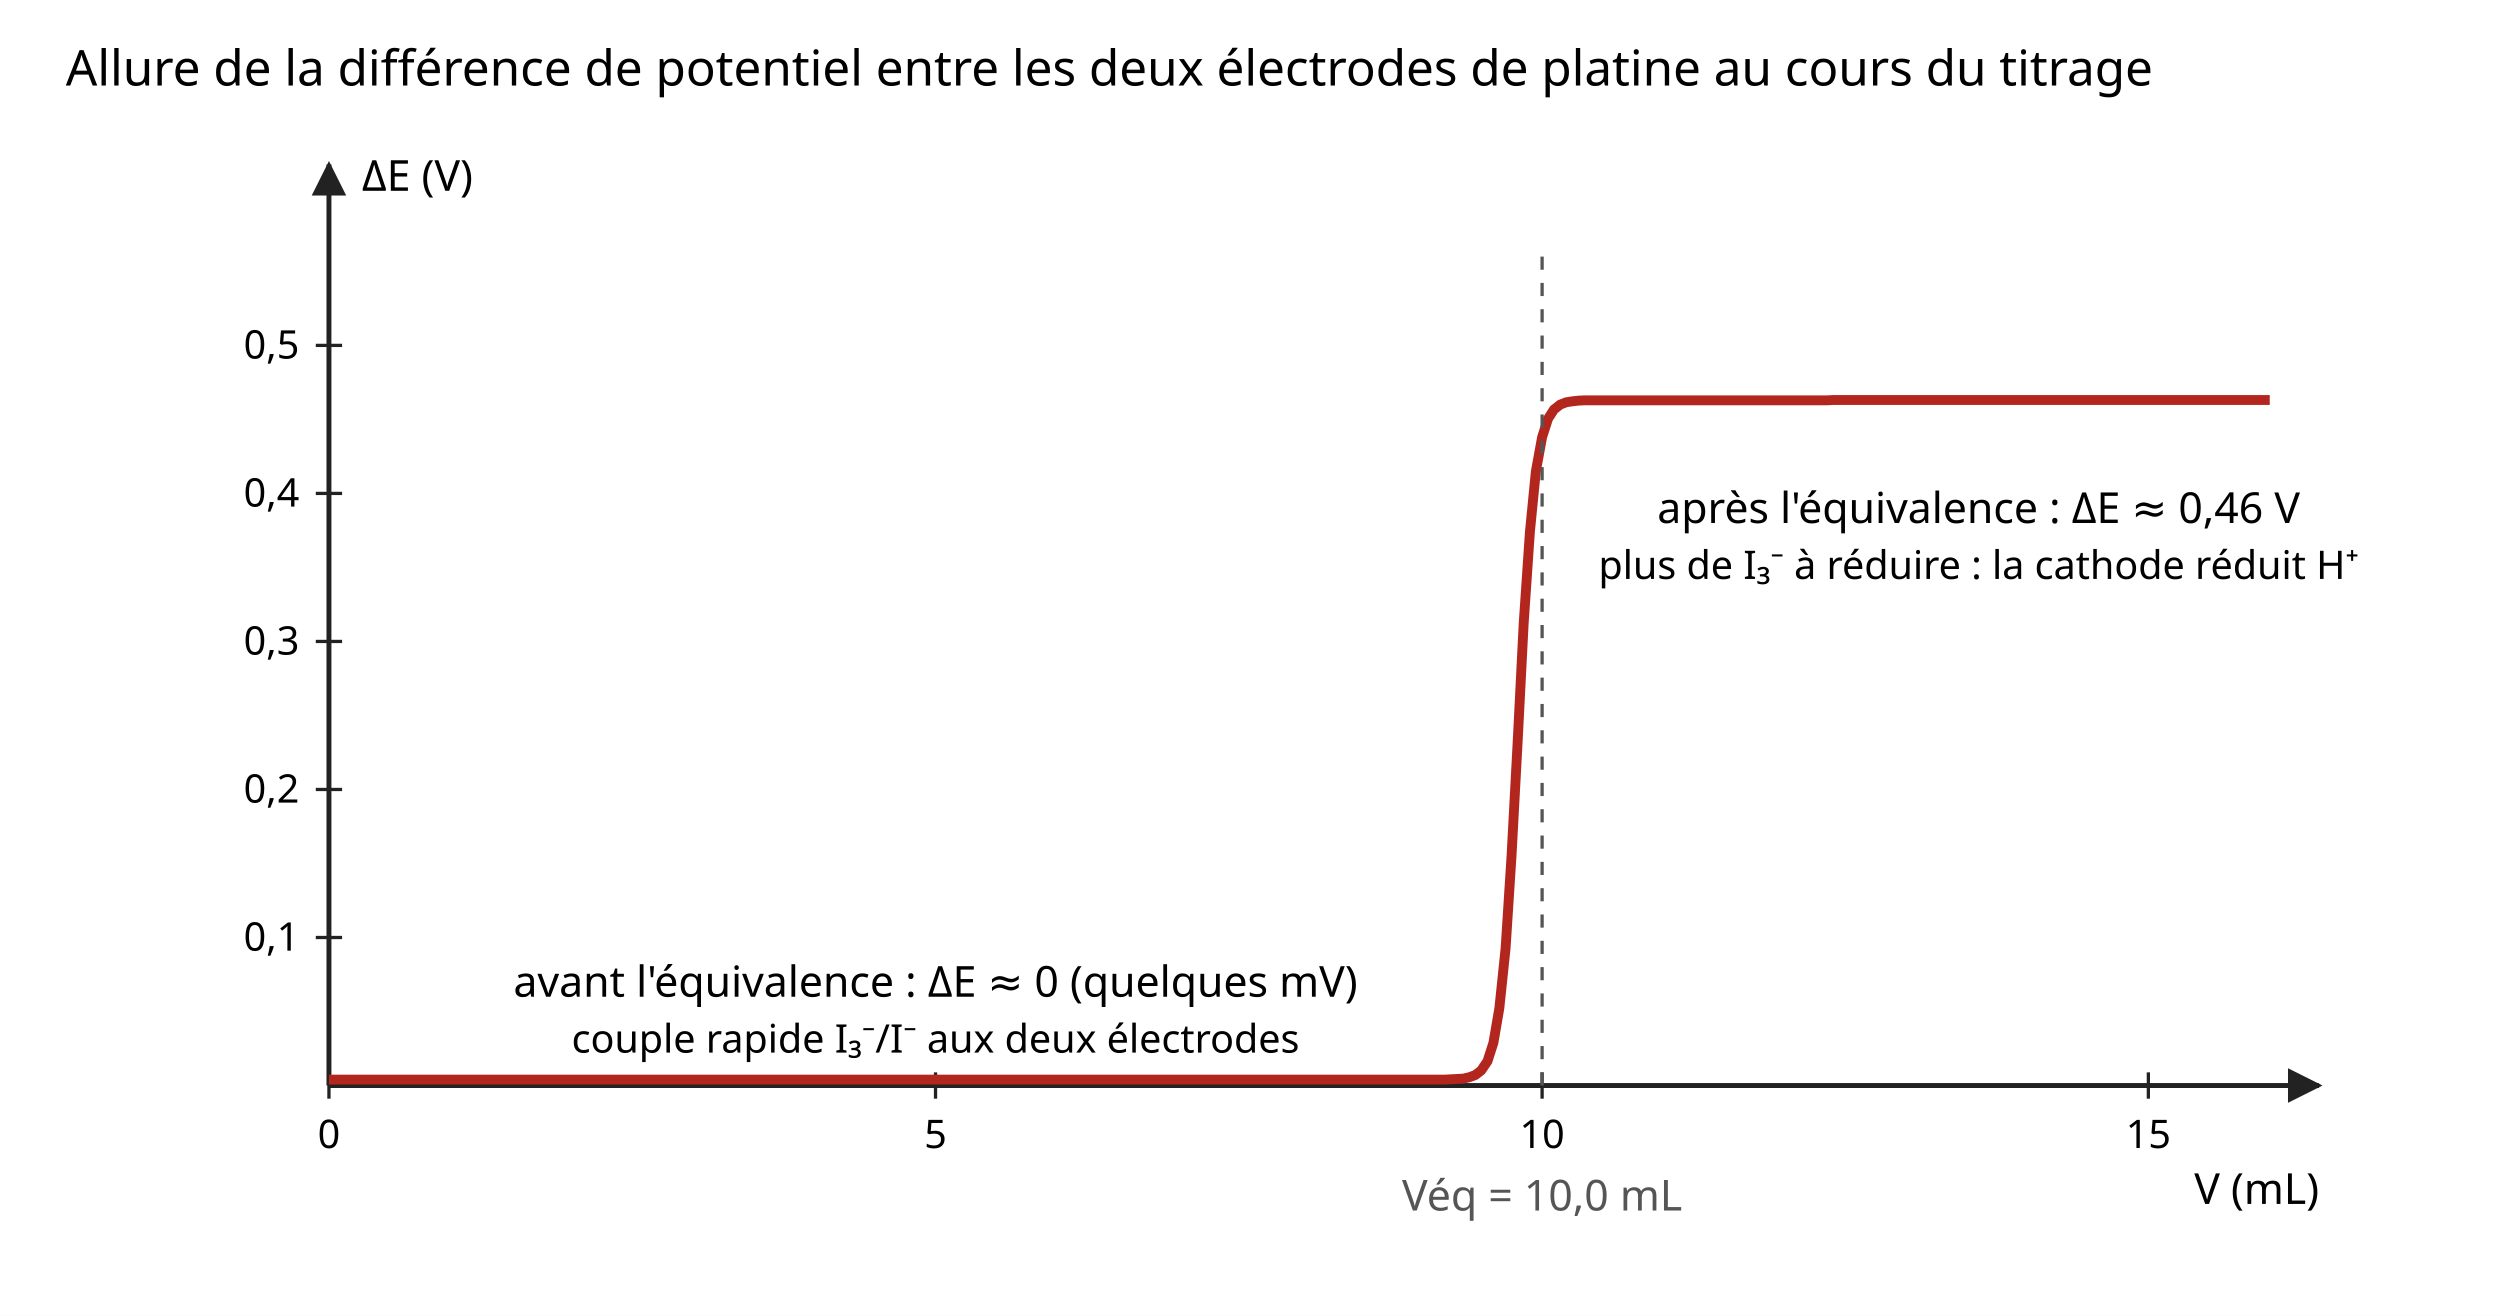
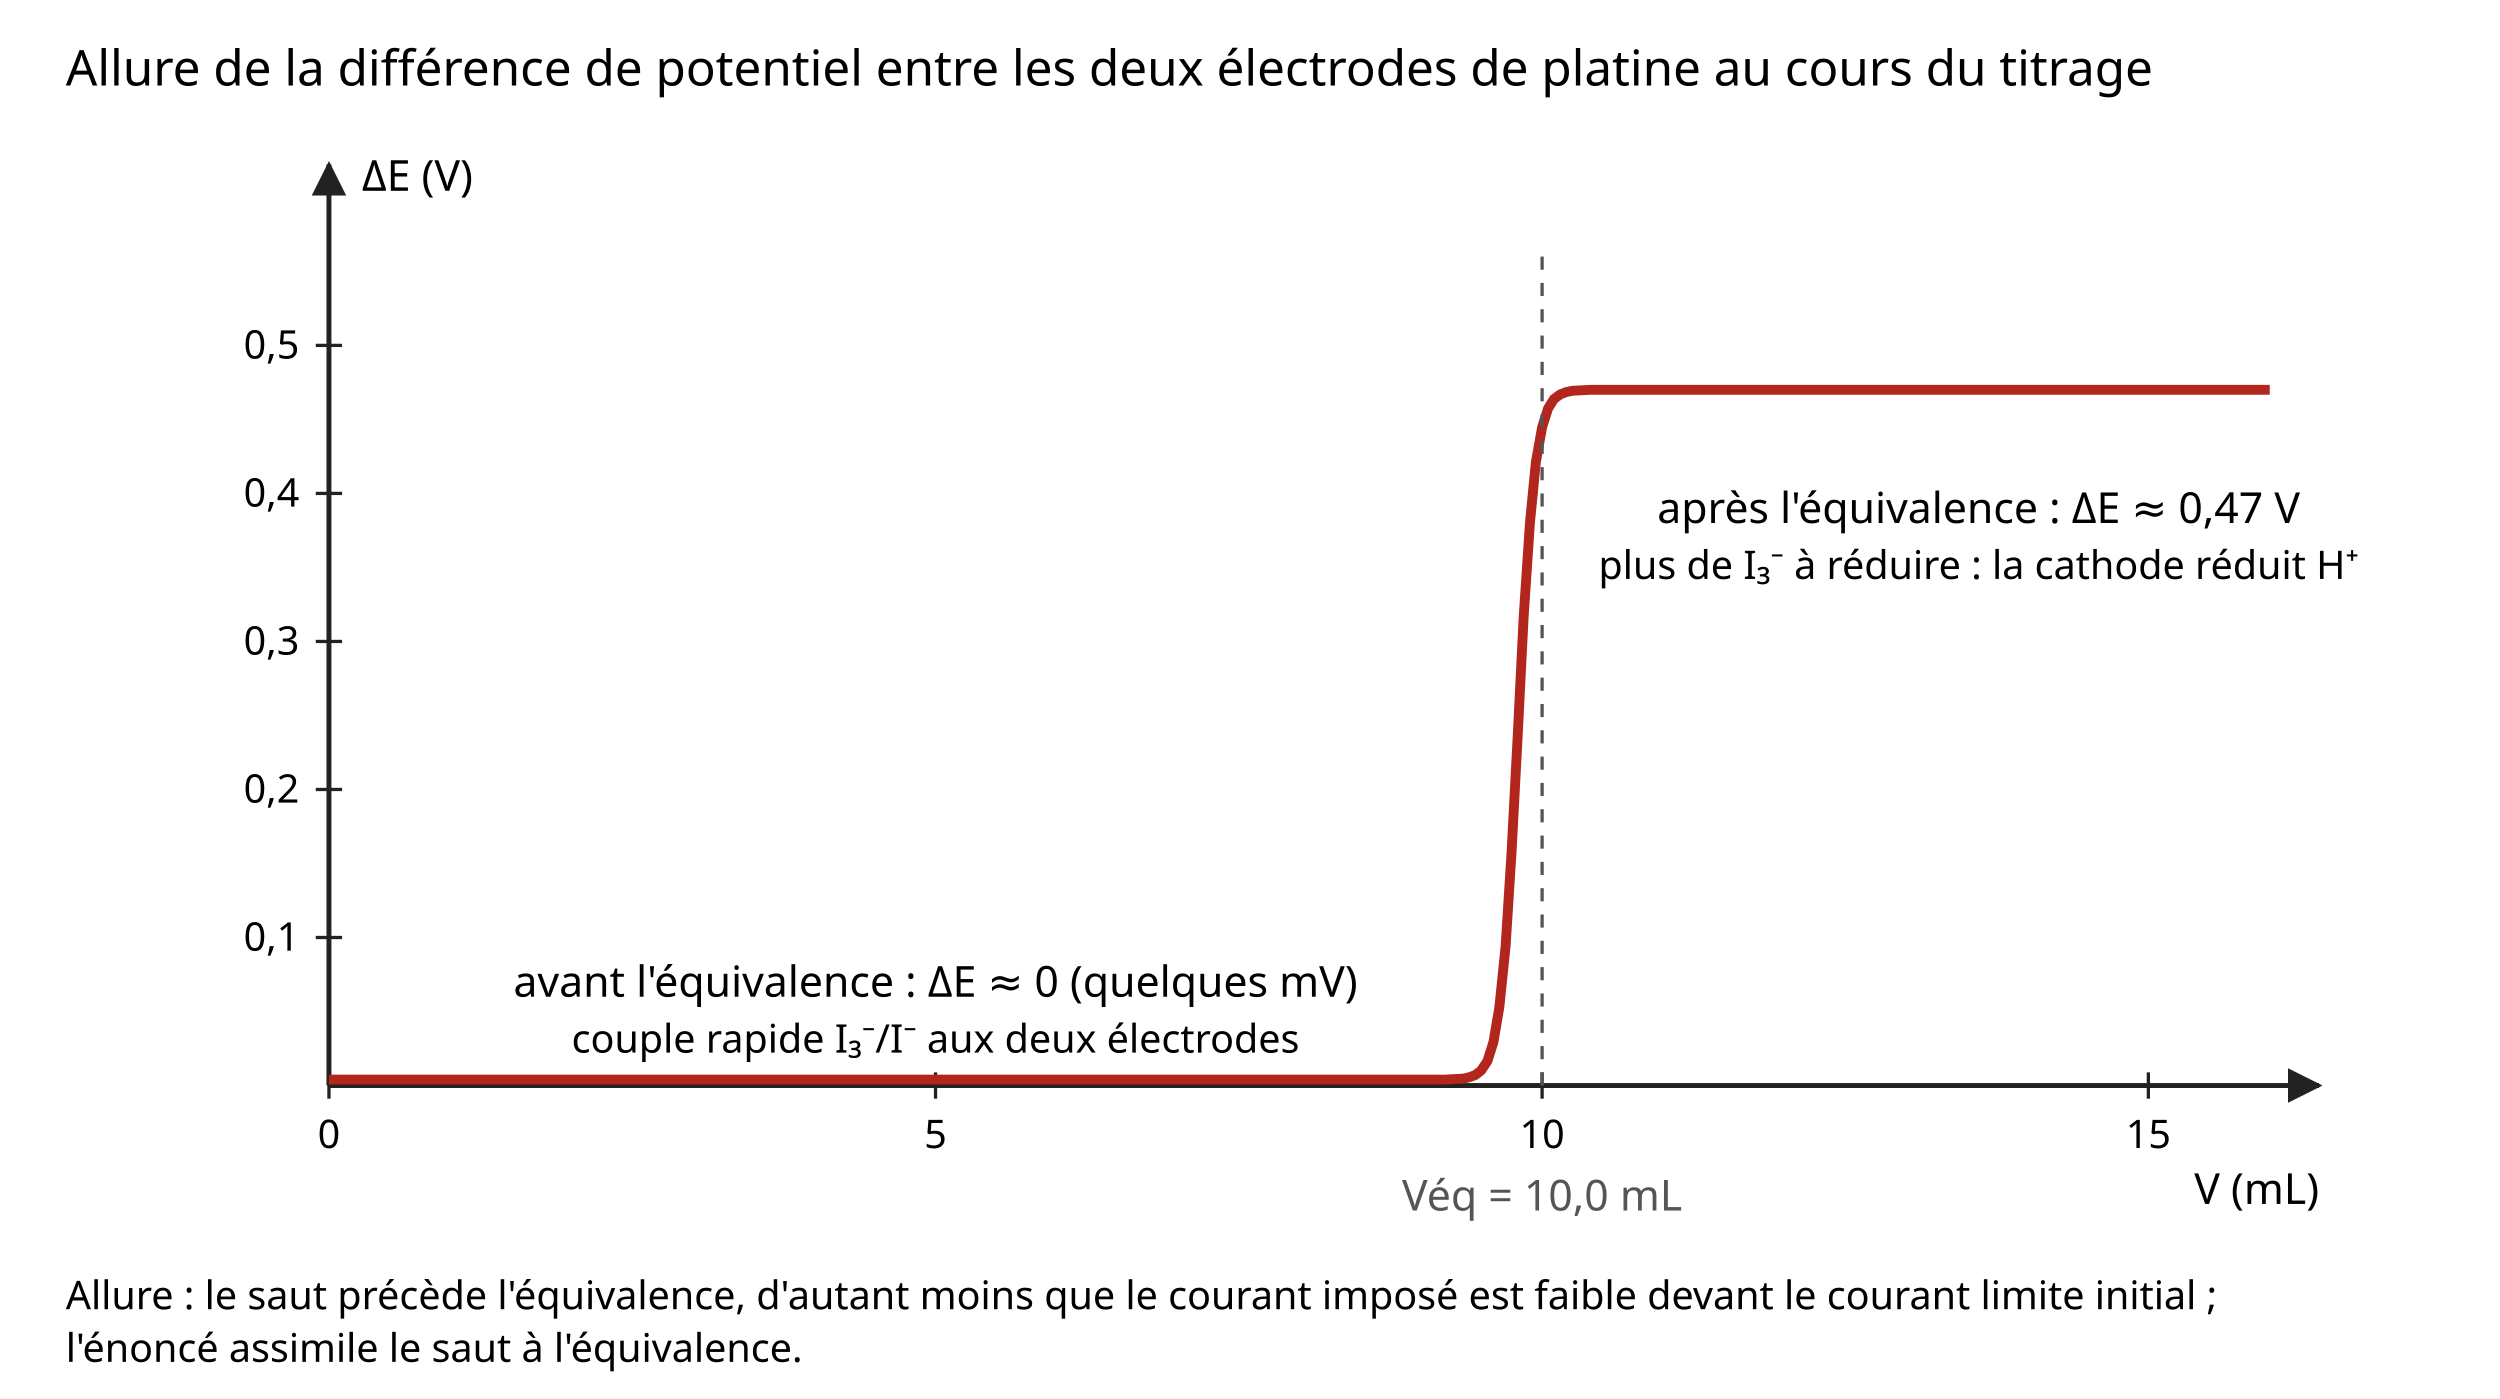
- <svg xmlns="http://www.w3.org/2000/svg" viewBox="0 0 760 400" width="760" height="400" font-family="sans-serif" font-size="14">
+ <svg xmlns="http://www.w3.org/2000/svg" viewBox="0 0 760 425" width="760" height="425" font-family="sans-serif" font-size="14">
  <rect width="100%" height="100%" fill="white" />
  <defs>
    <marker id="fl" viewBox="0 0 10 10" refX="9" refY="5" markerWidth="7" markerHeight="7" orient="auto-start-reverse">
      <path d="M0,0 L10,5 L0,10 Z" fill="#222" />
    </marker>
    <marker id="flr" viewBox="0 0 10 10" refX="9" refY="5" markerWidth="7" markerHeight="7" orient="auto-start-reverse">
      <path d="M0,0 L10,5 L0,10 Z" fill="#b3261e" />
    </marker>
    <marker id="flb" viewBox="0 0 10 10" refX="9" refY="5" markerWidth="7" markerHeight="7" orient="auto-start-reverse">
      <path d="M0,0 L10,5 L0,10 Z" fill="#1a5fb4" />
    </marker>
  </defs>
  <text x="20.0" y="26.0" font-size="15">Allure de la différence de potentiel entre les deux électrodes de platine au cours du titrage</text>
  <line x1="100.0" y1="330.0" x2="705.0" y2="330.0" stroke="#222" stroke-width="1.5" marker-end="url(#fl)" />
  <line x1="100.0" y1="330.0" x2="100.0" y2="50.0" stroke="#222" stroke-width="1.5" marker-end="url(#fl)" />
  <text x="705.0" y="366.0" text-anchor="end" font-size="13">V (mL)</text>
  <text x="110.0" y="58.0" font-size="13">ΔE (V)</text>
  <line x1="100.0" y1="326.0" x2="100.0" y2="334.0" stroke="#222" stroke-width="1" />
  <text x="100.0" y="349.0" text-anchor="middle" font-size="12">0</text>
  <line x1="284.4" y1="326.0" x2="284.4" y2="334.0" stroke="#222" stroke-width="1" />
  <text x="284.4" y="349.0" text-anchor="middle" font-size="12">5</text>
  <line x1="468.8" y1="326.0" x2="468.8" y2="334.0" stroke="#222" stroke-width="1" />
  <text x="468.8" y="349.0" text-anchor="middle" font-size="12">10</text>
  <line x1="653.1" y1="326.0" x2="653.1" y2="334.0" stroke="#222" stroke-width="1" />
  <text x="653.1" y="349.0" text-anchor="middle" font-size="12">15</text>
  <line x1="96.0" y1="285.0" x2="104.0" y2="285.0" stroke="#222" stroke-width="1" />
  <text x="91.0" y="289.0" text-anchor="end" font-size="12">0,1</text>
  <line x1="96.0" y1="240.0" x2="104.0" y2="240.0" stroke="#222" stroke-width="1" />
  <text x="91.0" y="244.0" text-anchor="end" font-size="12">0,2</text>
  <line x1="96.0" y1="195.0" x2="104.0" y2="195.0" stroke="#222" stroke-width="1" />
  <text x="91.0" y="199.0" text-anchor="end" font-size="12">0,3</text>
  <line x1="96.0" y1="150.0" x2="104.0" y2="150.0" stroke="#222" stroke-width="1" />
  <text x="91.0" y="154.0" text-anchor="end" font-size="12">0,4</text>
  <line x1="96.0" y1="105.0" x2="104.0" y2="105.0" stroke="#222" stroke-width="1" />
  <text x="91.0" y="109.0" text-anchor="end" font-size="12">0,5</text>
-   <polyline points="100.0,328.2 101.8,328.2 103.7,328.2 105.5,328.2 107.4,328.2 109.2,328.2 111.1,328.2 112.9,328.2 114.8,328.2 116.6,328.2 118.4,328.2 120.3,328.2 122.1,328.2 124.0,328.2 125.8,328.2 127.7,328.2 129.5,328.2 131.3,328.2 133.2,328.2 135.0,328.2 136.9,328.2 138.7,328.2 140.6,328.2 142.4,328.2 144.2,328.2 146.1,328.2 147.9,328.2 149.8,328.2 151.6,328.2 153.5,328.2 155.3,328.2 157.2,328.2 159.0,328.2 160.8,328.2 162.7,328.2 164.5,328.2 166.4,328.2 168.2,328.2 170.1,328.2 171.9,328.2 173.8,328.2 175.6,328.2 177.4,328.2 179.3,328.2 181.1,328.2 183.0,328.2 184.8,328.2 186.7,328.2 188.5,328.2 190.3,328.2 192.2,328.2 194.0,328.2 195.9,328.2 197.7,328.2 199.6,328.2 201.4,328.2 203.2,328.2 205.1,328.2 206.9,328.2 208.8,328.2 210.6,328.2 212.5,328.2 214.3,328.2 216.2,328.2 218.0,328.2 219.8,328.2 221.7,328.2 223.5,328.2 225.4,328.2 227.2,328.2 229.1,328.2 230.9,328.2 232.7,328.2 234.6,328.2 236.4,328.2 238.3,328.2 240.1,328.2 242.0,328.2 243.8,328.2 245.7,328.2 247.5,328.2 249.3,328.2 251.2,328.2 253.0,328.2 254.9,328.2 256.7,328.2 258.6,328.2 260.4,328.2 262.2,328.2 264.1,328.2 265.9,328.2 267.8,328.2 269.6,328.2 271.5,328.2 273.3,328.2 275.2,328.2 277.0,328.2 278.8,328.2 280.7,328.2 282.5,328.2 284.4,328.2 286.2,328.2 288.1,328.2 289.9,328.2 291.7,328.2 293.6,328.2 295.4,328.2 297.3,328.2 299.1,328.2 301.0,328.2 302.8,328.2 304.7,328.2 306.5,328.2 308.3,328.2 310.2,328.2 312.0,328.2 313.9,328.2 315.7,328.2 317.6,328.2 319.4,328.2 321.2,328.2 323.1,328.2 324.9,328.2 326.8,328.2 328.6,328.2 330.5,328.2 332.3,328.2 334.2,328.2 336.0,328.2 337.8,328.2 339.7,328.2 341.5,328.2 343.4,328.2 345.2,328.2 347.1,328.2 348.9,328.2 350.7,328.2 352.6,328.2 354.4,328.2 356.3,328.2 358.1,328.2 360.0,328.2 361.8,328.2 363.7,328.2 365.5,328.2 367.3,328.2 369.2,328.2 371.0,328.2 372.9,328.2 374.7,328.2 376.6,328.2 378.4,328.2 380.2,328.2 382.1,328.2 383.9,328.2 385.8,328.2 387.6,328.2 389.5,328.2 391.3,328.2 393.2,328.2 395.0,328.2 396.8,328.2 398.7,328.2 400.5,328.2 402.4,328.2 404.2,328.2 406.1,328.2 407.9,328.2 409.7,328.2 411.6,328.2 413.4,328.2 415.3,328.2 417.1,328.2 419.0,328.2 420.8,328.2 422.7,328.2 424.5,328.2 426.3,328.2 428.2,328.2 430.0,328.2 431.9,328.2 433.7,328.2 435.6,328.2 437.4,328.2 439.2,328.2 441.1,328.1 442.9,328.0 444.8,327.9 446.6,327.5 448.5,326.8 450.3,325.4 452.2,322.6 454.0,317.0 455.8,306.5 457.7,288.3 459.5,260.3 461.4,224.9 463.2,189.5 465.1,161.6 466.9,143.3 468.8,132.9 470.6,127.3 472.4,124.5 474.3,123.0 476.1,122.3 478.0,122.0 479.8,121.8 481.7,121.7 483.5,121.7 485.3,121.7 487.2,121.7 489.0,121.7 490.9,121.7 492.7,121.7 494.6,121.7 496.4,121.7 498.3,121.7 500.1,121.7 501.9,121.7 503.8,121.7 505.6,121.7 507.5,121.7 509.3,121.7 511.2,121.7 513.0,121.7 514.8,121.7 516.7,121.7 518.5,121.7 520.4,121.7 522.2,121.7 524.1,121.7 525.9,121.7 527.8,121.7 529.6,121.7 531.4,121.7 533.3,121.7 535.1,121.7 537.0,121.7 538.8,121.7 540.7,121.7 542.5,121.7 544.3,121.7 546.2,121.7 548.0,121.7 549.9,121.7 551.7,121.7 553.6,121.7 555.4,121.7 557.3,121.6 559.1,121.6 560.9,121.6 562.8,121.6 564.6,121.6 566.5,121.6 568.3,121.6 570.2,121.6 572.0,121.6 573.8,121.6 575.7,121.6 577.5,121.6 579.4,121.6 581.2,121.6 583.1,121.6 584.9,121.6 586.8,121.6 588.6,121.6 590.4,121.6 592.3,121.6 594.1,121.6 596.0,121.6 597.8,121.6 599.7,121.6 601.5,121.6 603.3,121.6 605.2,121.6 607.0,121.6 608.9,121.6 610.7,121.6 612.6,121.6 614.4,121.6 616.3,121.6 618.1,121.6 619.9,121.6 621.8,121.6 623.6,121.6 625.5,121.6 627.3,121.6 629.2,121.6 631.0,121.6 632.8,121.6 634.7,121.6 636.5,121.6 638.4,121.6 640.2,121.6 642.1,121.6 643.9,121.6 645.8,121.6 647.6,121.6 649.4,121.6 651.3,121.6 653.1,121.6 655.0,121.6 656.8,121.6 658.7,121.6 660.5,121.6 662.3,121.6 664.2,121.6 666.0,121.6 667.9,121.6 669.7,121.6 671.6,121.6 673.4,121.6 675.3,121.6 677.1,121.6 678.9,121.6 680.8,121.6 682.6,121.6 684.5,121.6 686.3,121.6 688.2,121.6 690.0,121.6" fill="none" stroke="#b3261e" stroke-width="3" />
+   <polyline points="100.0,328.2 101.8,328.2 103.7,328.2 105.5,328.2 107.4,328.2 109.2,328.2 111.1,328.2 112.9,328.2 114.8,328.2 116.6,328.2 118.4,328.2 120.3,328.2 122.1,328.2 124.0,328.2 125.8,328.2 127.7,328.2 129.5,328.2 131.3,328.2 133.2,328.2 135.0,328.2 136.9,328.2 138.7,328.2 140.6,328.2 142.4,328.2 144.2,328.2 146.1,328.2 147.9,328.2 149.8,328.2 151.6,328.2 153.5,328.2 155.3,328.2 157.2,328.2 159.0,328.2 160.8,328.2 162.7,328.2 164.5,328.2 166.4,328.2 168.2,328.2 170.1,328.2 171.9,328.2 173.8,328.2 175.6,328.2 177.4,328.2 179.3,328.2 181.1,328.2 183.0,328.2 184.8,328.2 186.7,328.2 188.5,328.2 190.3,328.2 192.2,328.2 194.0,328.2 195.9,328.2 197.7,328.2 199.6,328.2 201.4,328.2 203.2,328.2 205.1,328.2 206.9,328.2 208.8,328.2 210.6,328.2 212.5,328.2 214.3,328.2 216.2,328.2 218.0,328.2 219.8,328.2 221.7,328.2 223.5,328.2 225.4,328.2 227.2,328.2 229.1,328.2 230.9,328.2 232.7,328.2 234.6,328.2 236.4,328.2 238.3,328.2 240.1,328.2 242.0,328.2 243.8,328.2 245.7,328.2 247.5,328.2 249.3,328.2 251.2,328.2 253.0,328.2 254.9,328.2 256.7,328.2 258.6,328.2 260.4,328.2 262.2,328.2 264.1,328.2 265.9,328.2 267.8,328.2 269.6,328.2 271.5,328.2 273.3,328.2 275.2,328.2 277.0,328.2 278.8,328.2 280.7,328.2 282.5,328.2 284.4,328.2 286.2,328.2 288.1,328.2 289.9,328.2 291.7,328.2 293.6,328.2 295.4,328.2 297.3,328.2 299.1,328.2 301.0,328.2 302.8,328.2 304.7,328.2 306.5,328.2 308.3,328.2 310.2,328.2 312.0,328.2 313.9,328.2 315.7,328.2 317.6,328.2 319.4,328.2 321.2,328.2 323.1,328.2 324.9,328.2 326.8,328.2 328.6,328.2 330.5,328.2 332.3,328.2 334.2,328.2 336.0,328.2 337.8,328.2 339.7,328.2 341.5,328.2 343.4,328.2 345.2,328.2 347.1,328.2 348.9,328.2 350.7,328.2 352.6,328.2 354.4,328.2 356.3,328.2 358.1,328.2 360.0,328.2 361.8,328.2 363.7,328.2 365.5,328.2 367.3,328.2 369.2,328.2 371.0,328.2 372.9,328.2 374.7,328.2 376.6,328.2 378.4,328.2 380.2,328.2 382.1,328.2 383.9,328.2 385.8,328.2 387.6,328.2 389.5,328.2 391.3,328.2 393.2,328.2 395.0,328.2 396.8,328.2 398.7,328.2 400.5,328.2 402.4,328.2 404.2,328.2 406.1,328.2 407.9,328.2 409.7,328.2 411.6,328.2 413.4,328.2 415.3,328.2 417.1,328.2 419.0,328.2 420.8,328.2 422.7,328.2 424.5,328.2 426.3,328.2 428.2,328.2 430.0,328.2 431.9,328.2 433.7,328.2 435.6,328.2 437.4,328.2 439.2,328.2 441.1,328.1 442.9,328.0 444.8,327.9 446.6,327.5 448.5,326.8 450.3,325.4 452.2,322.5 454.0,316.8 455.8,306.2 457.7,287.7 459.5,259.3 461.4,223.3 463.2,187.4 465.1,159.0 466.9,140.5 468.8,129.9 470.6,124.2 472.4,121.3 474.3,119.9 476.1,119.2 478.0,118.8 479.8,118.7 481.7,118.6 483.5,118.5 485.3,118.5 487.2,118.5 489.0,118.5 490.9,118.5 492.7,118.5 494.6,118.5 496.4,118.5 498.3,118.5 500.1,118.5 501.9,118.5 503.8,118.5 505.6,118.5 507.5,118.5 509.3,118.5 511.2,118.5 513.0,118.5 514.8,118.5 516.7,118.5 518.5,118.5 520.4,118.5 522.2,118.5 524.1,118.5 525.9,118.5 527.8,118.5 529.6,118.5 531.4,118.5 533.3,118.5 535.1,118.5 537.0,118.5 538.8,118.5 540.7,118.5 542.5,118.5 544.3,118.5 546.2,118.5 548.0,118.5 549.9,118.5 551.7,118.5 553.6,118.5 555.4,118.5 557.3,118.5 559.1,118.5 560.9,118.5 562.8,118.5 564.6,118.5 566.5,118.5 568.3,118.5 570.2,118.5 572.0,118.5 573.8,118.5 575.7,118.5 577.5,118.5 579.4,118.5 581.2,118.5 583.1,118.5 584.9,118.5 586.8,118.5 588.6,118.5 590.4,118.5 592.3,118.5 594.1,118.5 596.0,118.5 597.8,118.5 599.7,118.5 601.5,118.5 603.3,118.5 605.2,118.5 607.0,118.5 608.9,118.5 610.7,118.5 612.6,118.5 614.4,118.5 616.3,118.5 618.1,118.5 619.9,118.5 621.8,118.5 623.6,118.5 625.5,118.5 627.3,118.5 629.2,118.5 631.0,118.5 632.8,118.5 634.7,118.5 636.5,118.5 638.4,118.5 640.2,118.5 642.1,118.5 643.9,118.5 645.8,118.5 647.6,118.5 649.4,118.5 651.3,118.5 653.1,118.5 655.0,118.5 656.8,118.5 658.7,118.5 660.5,118.5 662.3,118.5 664.2,118.5 666.0,118.5 667.9,118.5 669.7,118.5 671.6,118.5 673.4,118.5 675.3,118.5 677.1,118.5 678.9,118.5 680.8,118.5 682.6,118.5 684.5,118.5 686.3,118.5 688.2,118.5 690.0,118.5" fill="none" stroke="#b3261e" stroke-width="3" />
  <line x1="468.8" y1="330.0" x2="468.8" y2="78.0" stroke="#555" stroke-width="1" stroke-dasharray="4 4" />
  <text x="468.8" y="368.0" text-anchor="middle" font-size="13" fill="#555">Véq = 10,0 mL</text>
  <text x="284.4" y="303.0" text-anchor="middle" font-size="13">avant l'équivalence : ΔE ≈ 0 (quelques mV)</text>
  <text x="284.4" y="320.0" text-anchor="middle" font-size="12">couple rapide I₃⁻/I⁻ aux deux électrodes</text>
-   <text x="601.5" y="159.0" text-anchor="middle" font-size="13">après l'équivalence : ΔE ≈ 0,46 V</text>
+   <text x="601.5" y="159.0" text-anchor="middle" font-size="13">après l'équivalence : ΔE ≈ 0,47 V</text>
  <text x="601.5" y="176.0" text-anchor="middle" font-size="12">plus de I₃⁻ à réduire : la cathode réduit H⁺</text>
+   <text x="20.0" y="398.0" font-size="12">Allure : le saut précède l'équivalence, d'autant moins que le courant imposé est faible devant le courant limite initial ;</text>
+   <text x="20.0" y="414.0" font-size="12">l'énoncé assimile le saut à l'équivalence.</text>
</svg>
